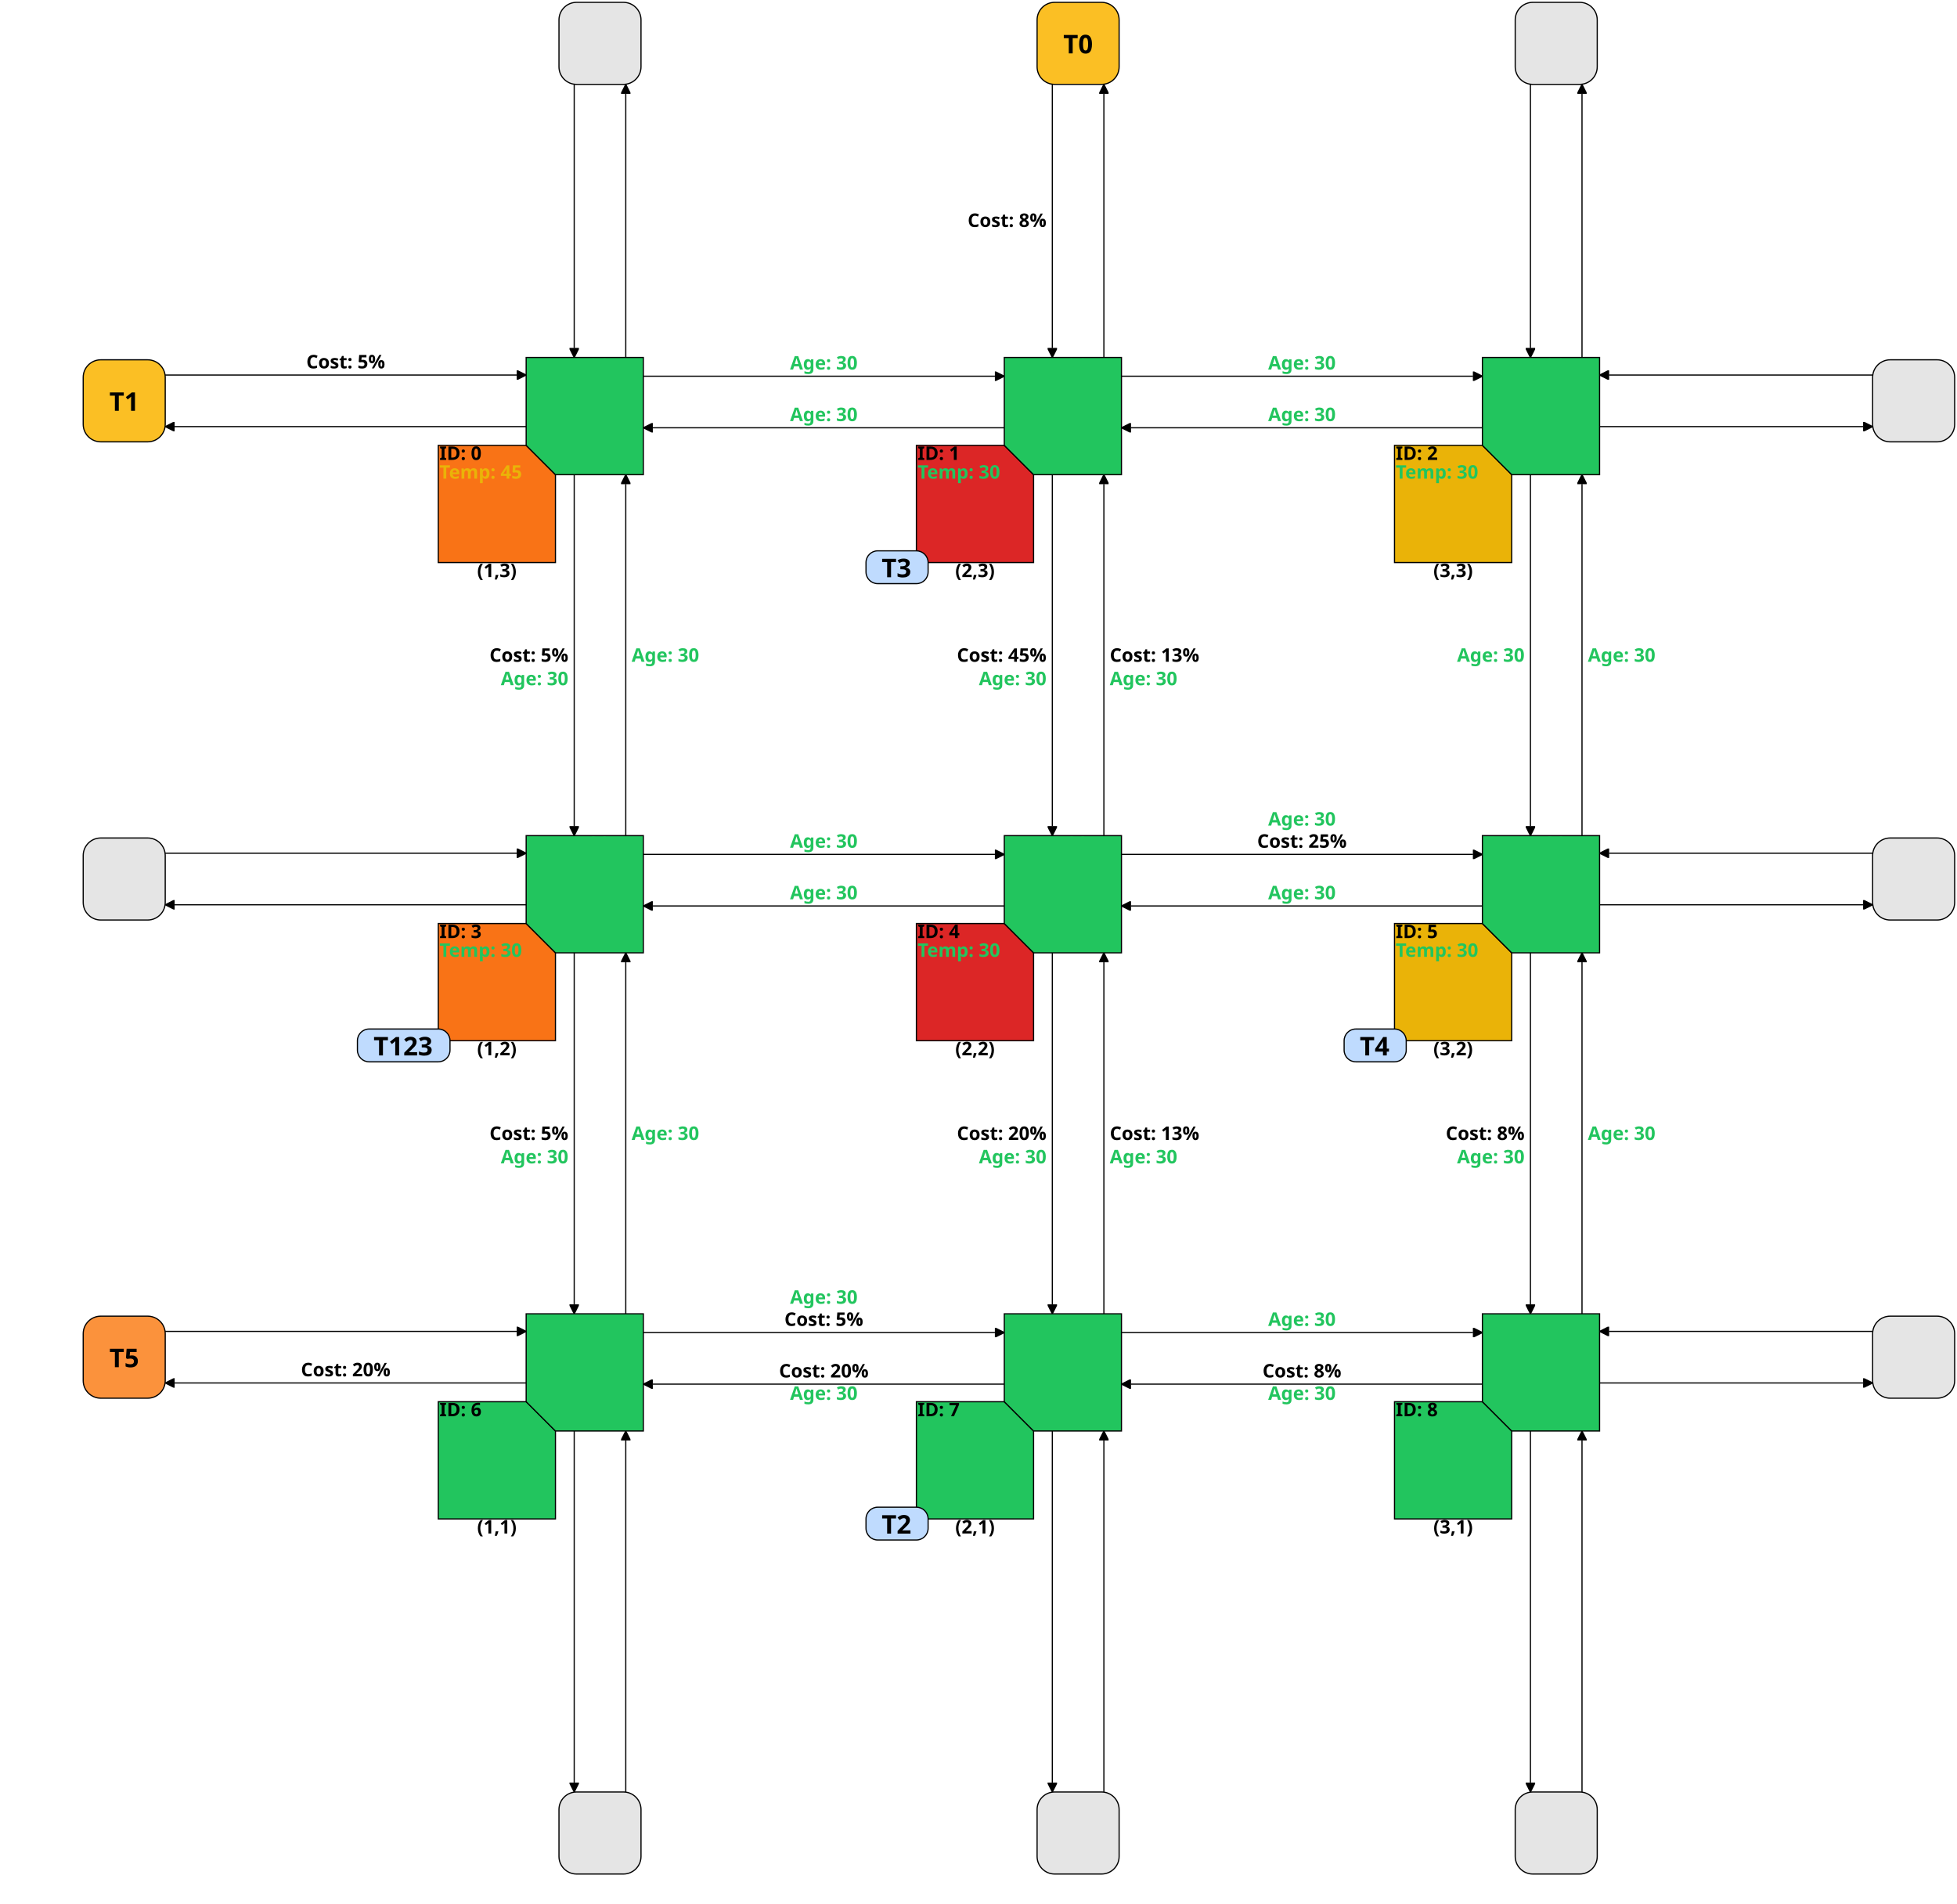
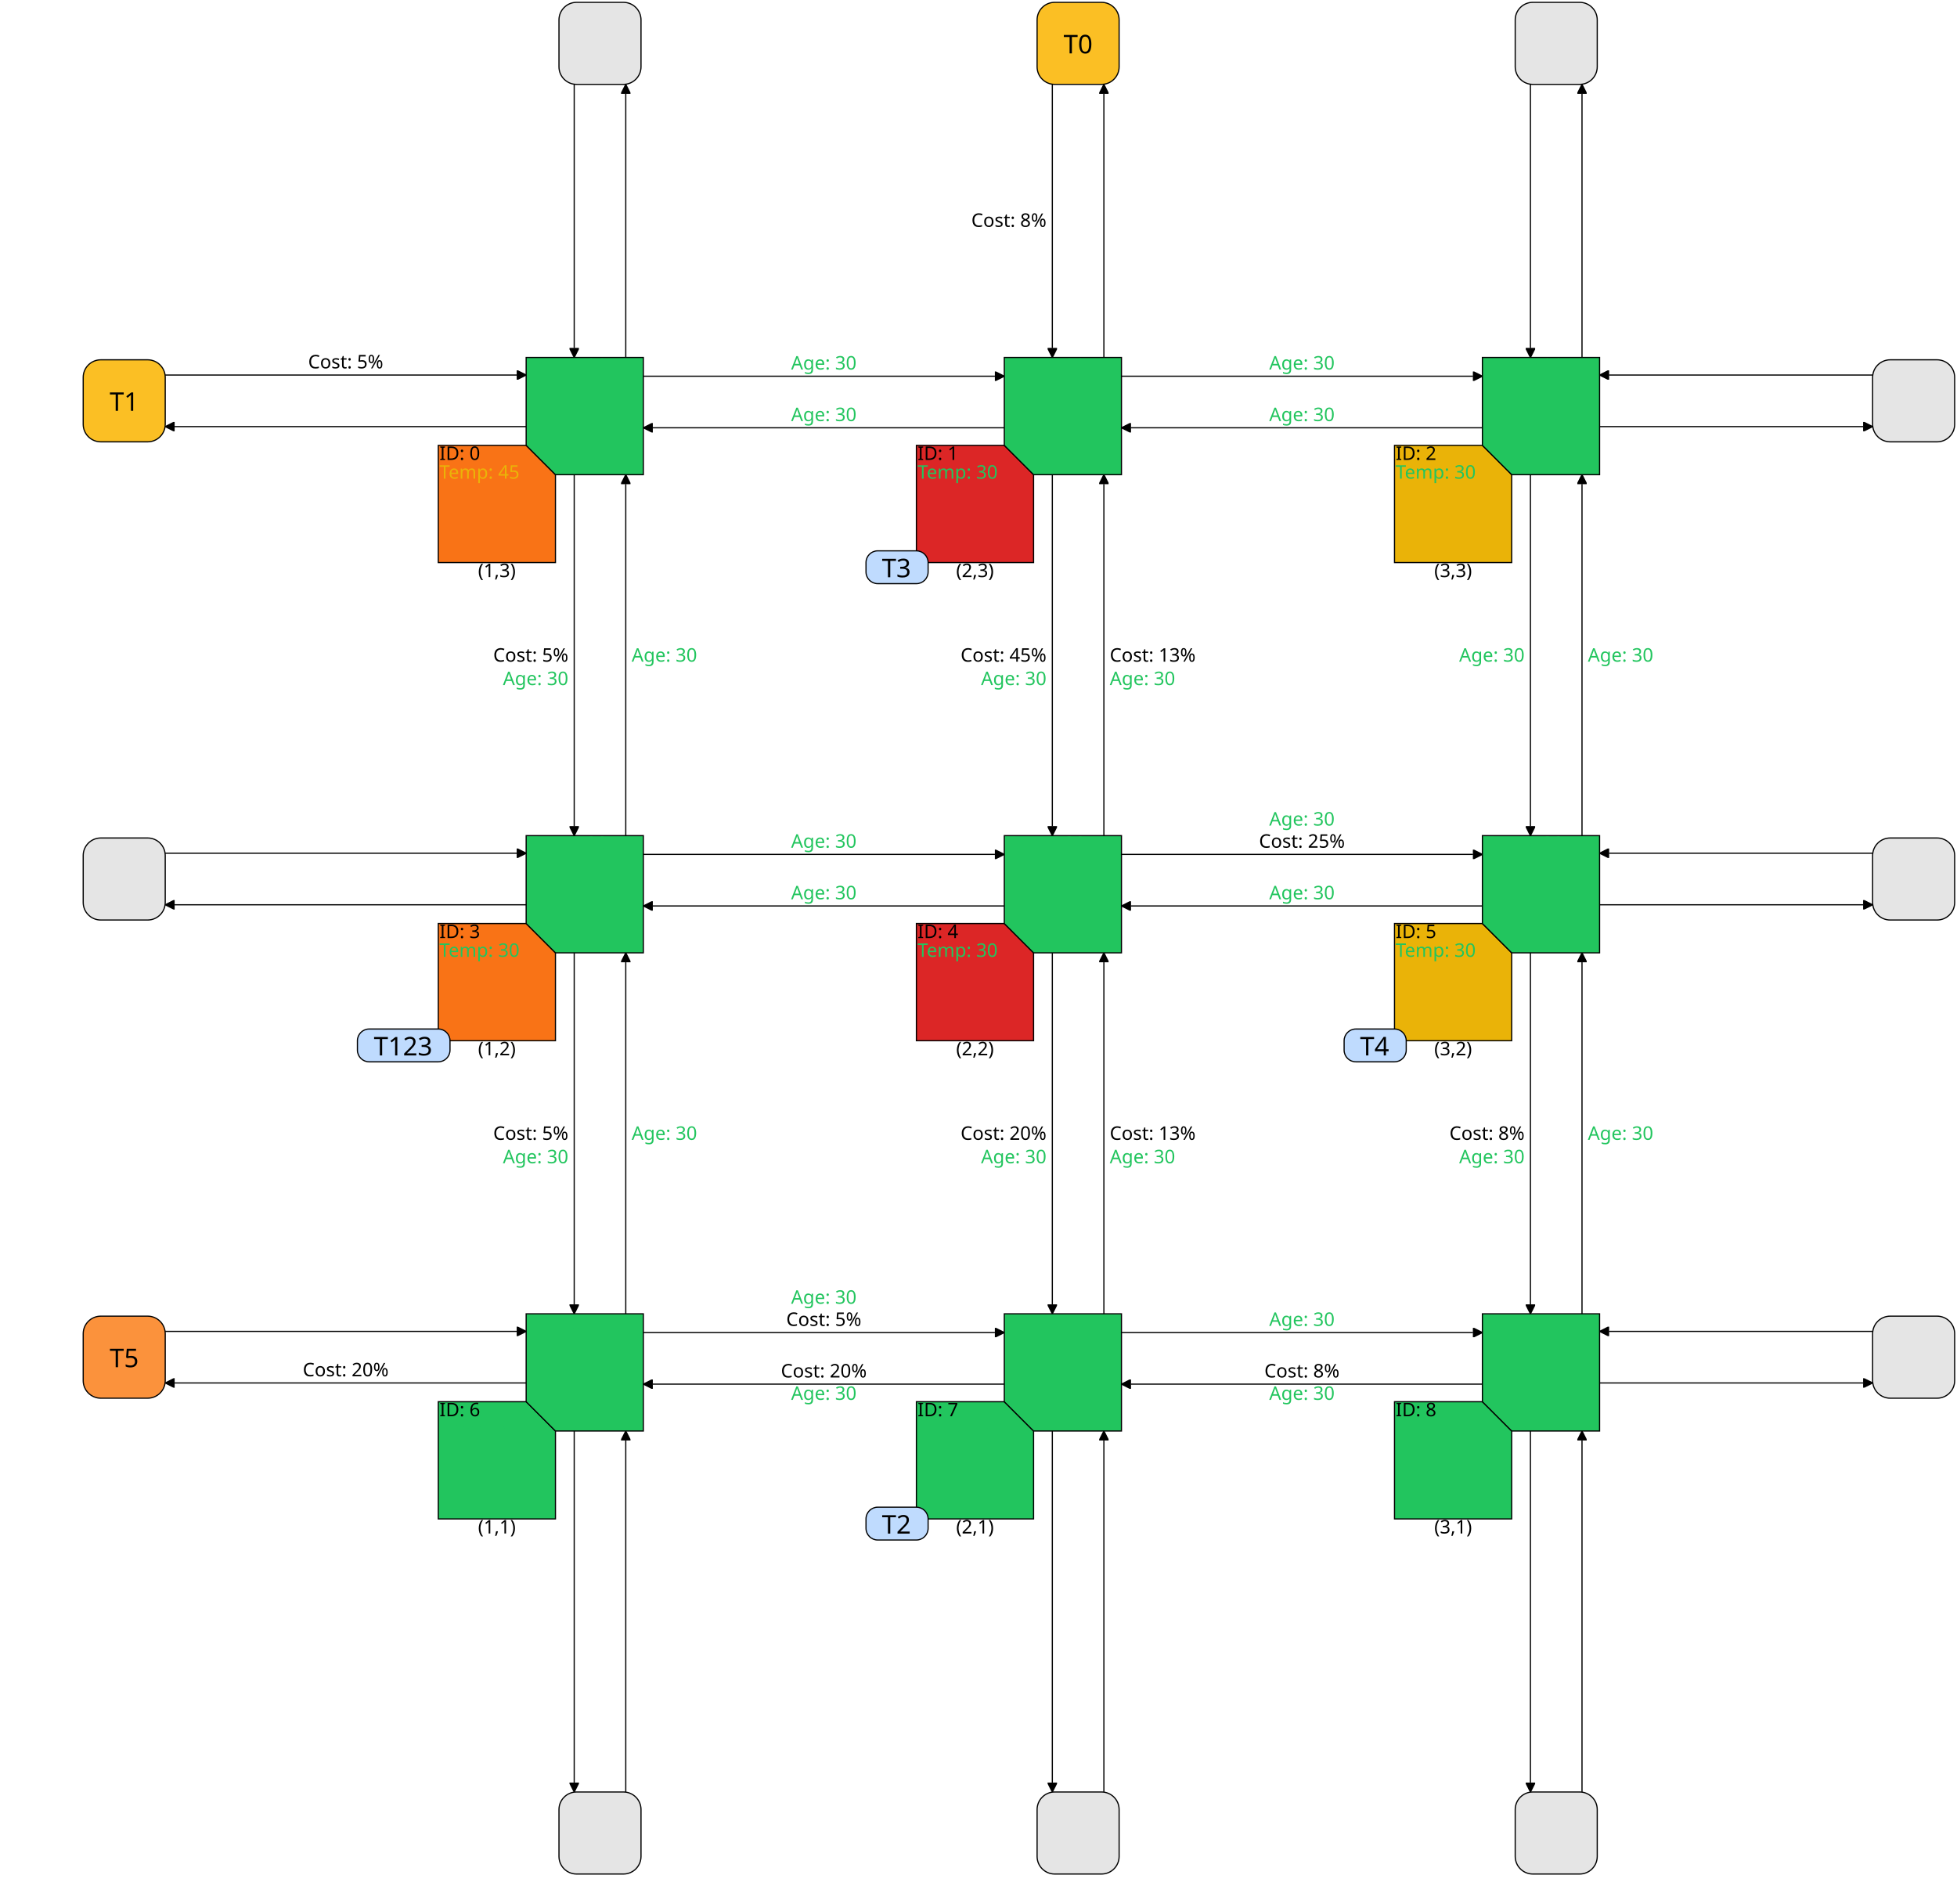
<svg xmlns="http://www.w3.org/2000/svg" preserveAspectRation="xMidYMid meet" class="mx-auto" viewBox="-869 -800 1670 1624">
  <defs>
    <marker id="arrowHead" orient="auto" markerWidth="8" markerHeight="8" refY="4">
      <path d="M0,0 M0,0 V8 L8,4 Z" fill="black" fill-rule="evenodd" stroke="black" stroke-linecap="butt" stroke-width="1" />
    </marker>
    <clipPath id="clip-c-0">
      <polygon points="-495 -420, -495 -320, -395 -320, -395 -395, -420 -420" />
    </clipPath>
    <clipPath id="clip-r-0">
      <polygon points="-420 -420, -420 -495, -320 -495, -320 -395, -395 -395" />
    </clipPath>
    <clipPath id="clip-c-1">
      <polygon points="-87 -420, -87 -320, 13 -320, 13 -395, -12 -420" />
    </clipPath>
    <clipPath id="clip-r-1">
      <polygon points="-12 -420, -12 -495, 88 -495, 88 -395, 13 -395" />
    </clipPath>
    <clipPath id="clip-c-2">
      <polygon points="321 -420, 321 -320, 421 -320, 421 -395, 396 -420" />
    </clipPath>
    <clipPath id="clip-r-2">
      <polygon points="396 -420, 396 -495, 496 -495, 496 -395, 421 -395" />
    </clipPath>
    <clipPath id="clip-c-3">
      <polygon points="-495 -12, -495 88, -395 88, -395 13, -420 -12" />
    </clipPath>
    <clipPath id="clip-r-3">
      <polygon points="-420 -12, -420 -87, -320 -87, -320 13, -395 13" />
    </clipPath>
    <clipPath id="clip-c-4">
      <polygon points="-87 -12, -87 88, 13 88, 13 13, -12 -12" />
    </clipPath>
    <clipPath id="clip-r-4">
      <polygon points="-12 -12, -12 -87, 88 -87, 88 13, 13 13" />
    </clipPath>
    <clipPath id="clip-c-5">
      <polygon points="321 -12, 321 88, 421 88, 421 13, 396 -12" />
    </clipPath>
    <clipPath id="clip-r-5">
      <polygon points="396 -12, 396 -87, 496 -87, 496 13, 421 13" />
    </clipPath>
    <clipPath id="clip-c-6">
      <polygon points="-495 396, -495 496, -395 496, -395 421, -420 396" />
    </clipPath>
    <clipPath id="clip-r-6">
      <polygon points="-420 396, -420 321, -320 321, -320 421, -395 421" />
    </clipPath>
    <clipPath id="clip-c-7">
      <polygon points="-87 396, -87 496, 13 496, 13 421, -12 396" />
    </clipPath>
    <clipPath id="clip-r-7">
      <polygon points="-12 396, -12 321, 88 321, 88 421, 13 421" />
    </clipPath>
    <clipPath id="clip-c-8">
      <polygon points="321 396, 321 496, 421 496, 421 421, 396 396" />
    </clipPath>
    <clipPath id="clip-r-8">
      <polygon points="396 396, 396 321, 496 321, 496 421, 421 421" />
    </clipPath>
  </defs>
  <style>.baseFill{fill: #e5e5e5;}
#c0 {fill: #f97316;}
#r0 {fill: #22c55e;}
#c1 {fill: #dc2626;}
#r1 {fill: #22c55e;}
#c2 {fill: #eab308;}
#r2 {fill: #22c55e;}
#c3 {fill: #f97316;}
#r3 {fill: #22c55e;}
#c4 {fill: #dc2626;}
#r4 {fill: #22c55e;}
#c5 {fill: #eab308;}
#r5 {fill: #22c55e;}
#c6 {fill: #22c55e;}
#r6 {fill: #22c55e;}
#c7 {fill: #22c55e;}
#r7 {fill: #22c55e;}
#c8 {fill: #22c55e;}
#r8 {fill: #22c55e;}</style>
  <g id="mainGroup">
    <g id="processingGroup" clip-path="url(#crop)">
      <g id="0">
        <path id="c0" d="M-495,-420 l0,100 l100,0 l0,-75 l-25,-25 l-75,0 Z" class="baseFill" fill-rule="evenodd" stroke="black" stroke-linecap="butt" stroke-width="1" />
        <path id="r0" d="M-420,-420 l0,-75 l100,0 l0,100 l-75,0 Z" class="baseFill" fill-rule="evenodd" stroke="black" stroke-linecap="butt" stroke-width="1" />
      </g>
      <g id="1">
        <path id="c1" d="M-87,-420 l0,100 l100,0 l0,-75 l-25,-25 l-75,0 Z" class="baseFill" fill-rule="evenodd" stroke="black" stroke-linecap="butt" stroke-width="1" />
        <path id="r1" d="M-12,-420 l0,-75 l100,0 l0,100 l-75,0 Z" class="baseFill" fill-rule="evenodd" stroke="black" stroke-linecap="butt" stroke-width="1" />
        <g>
          <rect x="-130" y="-330" width="53" height="28" rx="10" fill="#bfdbfe" stroke="black" stroke-width="1" />
-           <text x="-104" y="-316" font-size="22px" font-family="Roboto Mono" font-weight="bold" text-anchor="middle" dominant-baseline="central" fill="black">T3</text>
+           <text x="-104" y="-316" font-size="22px" font-family="Roboto Mono" font-weight="500" text-anchor="middle" dominant-baseline="central" fill="black">T3</text>
        </g>
      </g>
      <g id="2">
        <path id="c2" d="M321,-420 l0,100 l100,0 l0,-75 l-25,-25 l-75,0 Z" class="baseFill" fill-rule="evenodd" stroke="black" stroke-linecap="butt" stroke-width="1" />
        <path id="r2" d="M396,-420 l0,-75 l100,0 l0,100 l-75,0 Z" class="baseFill" fill-rule="evenodd" stroke="black" stroke-linecap="butt" stroke-width="1" />
      </g>
      <g id="3">
        <path id="c3" d="M-495,-12 l0,100 l100,0 l0,-75 l-25,-25 l-75,0 Z" class="baseFill" fill-rule="evenodd" stroke="black" stroke-linecap="butt" stroke-width="1" />
        <path id="r3" d="M-420,-12 l0,-75 l100,0 l0,100 l-75,0 Z" class="baseFill" fill-rule="evenodd" stroke="black" stroke-linecap="butt" stroke-width="1" />
        <g>
          <rect x="-564" y="78" width="79" height="28" rx="10" fill="#bfdbfe" stroke="black" stroke-width="1" />
-           <text x="-525" y="92" font-size="22px" font-family="Roboto Mono" font-weight="bold" text-anchor="middle" dominant-baseline="central" fill="black">T123</text>
+           <text x="-525" y="92" font-size="22px" font-family="Roboto Mono" font-weight="500" text-anchor="middle" dominant-baseline="central" fill="black">T123</text>
        </g>
      </g>
      <g id="4">
        <path id="c4" d="M-87,-12 l0,100 l100,0 l0,-75 l-25,-25 l-75,0 Z" class="baseFill" fill-rule="evenodd" stroke="black" stroke-linecap="butt" stroke-width="1" />
        <path id="r4" d="M-12,-12 l0,-75 l100,0 l0,100 l-75,0 Z" class="baseFill" fill-rule="evenodd" stroke="black" stroke-linecap="butt" stroke-width="1" />
      </g>
      <g id="5">
        <path id="c5" d="M321,-12 l0,100 l100,0 l0,-75 l-25,-25 l-75,0 Z" class="baseFill" fill-rule="evenodd" stroke="black" stroke-linecap="butt" stroke-width="1" />
        <path id="r5" d="M396,-12 l0,-75 l100,0 l0,100 l-75,0 Z" class="baseFill" fill-rule="evenodd" stroke="black" stroke-linecap="butt" stroke-width="1" />
        <g>
          <rect x="278" y="78" width="53" height="28" rx="10" fill="#bfdbfe" stroke="black" stroke-width="1" />
-           <text x="304" y="92" font-size="22px" font-family="Roboto Mono" font-weight="bold" text-anchor="middle" dominant-baseline="central" fill="black">T4</text>
+           <text x="304" y="92" font-size="22px" font-family="Roboto Mono" font-weight="500" text-anchor="middle" dominant-baseline="central" fill="black">T4</text>
        </g>
      </g>
      <g id="6">
        <path id="c6" d="M-495,396 l0,100 l100,0 l0,-75 l-25,-25 l-75,0 Z" class="baseFill" fill-rule="evenodd" stroke="black" stroke-linecap="butt" stroke-width="1" />
        <path id="r6" d="M-420,396 l0,-75 l100,0 l0,100 l-75,0 Z" class="baseFill" fill-rule="evenodd" stroke="black" stroke-linecap="butt" stroke-width="1" />
      </g>
      <g id="7">
        <path id="c7" d="M-87,396 l0,100 l100,0 l0,-75 l-25,-25 l-75,0 Z" class="baseFill" fill-rule="evenodd" stroke="black" stroke-linecap="butt" stroke-width="1" />
        <path id="r7" d="M-12,396 l0,-75 l100,0 l0,100 l-75,0 Z" class="baseFill" fill-rule="evenodd" stroke="black" stroke-linecap="butt" stroke-width="1" />
        <g>
          <rect x="-130" y="486" width="53" height="28" rx="10" fill="#bfdbfe" stroke="black" stroke-width="1" />
-           <text x="-104" y="500" font-size="22px" font-family="Roboto Mono" font-weight="bold" text-anchor="middle" dominant-baseline="central" fill="black">T2</text>
+           <text x="-104" y="500" font-size="22px" font-family="Roboto Mono" font-weight="500" text-anchor="middle" dominant-baseline="central" fill="black">T2</text>
        </g>
      </g>
      <g id="8">
        <path id="c8" d="M321,396 l0,100 l100,0 l0,-75 l-25,-25 l-75,0 Z" class="baseFill" fill-rule="evenodd" stroke="black" stroke-linecap="butt" stroke-width="1" />
        <path id="r8" d="M396,396 l0,-75 l100,0 l0,100 l-75,0 Z" class="baseFill" fill-rule="evenodd" stroke="black" stroke-linecap="butt" stroke-width="1" />
      </g>
    </g>
    <g>
      <g>
        <path d="M-379,-395 v300" fill-rule="evenodd" stroke="black" stroke-linecap="butt" stroke-width="1" marker-end="url(#arrowHead)" clip-path="url(#crop)" />
        <path d="M-320,-479 h300" fill-rule="evenodd" stroke="black" stroke-linecap="butt" stroke-width="1" marker-end="url(#arrowHead)" clip-path="url(#crop)" />
        <path d="M29,-395 v300" fill-rule="evenodd" stroke="black" stroke-linecap="butt" stroke-width="1" marker-end="url(#arrowHead)" clip-path="url(#crop)" />
        <path d="M-12,-435 h-300" fill-rule="evenodd" stroke="black" stroke-linecap="butt" stroke-width="1" marker-end="url(#arrowHead)" clip-path="url(#crop)" />
        <path d="M88,-479 h300" fill-rule="evenodd" stroke="black" stroke-linecap="butt" stroke-width="1" marker-end="url(#arrowHead)" clip-path="url(#crop)" />
        <path d="M437,-395 v300" fill-rule="evenodd" stroke="black" stroke-linecap="butt" stroke-width="1" marker-end="url(#arrowHead)" clip-path="url(#crop)" />
        <path d="M396,-435 h-300" fill-rule="evenodd" stroke="black" stroke-linecap="butt" stroke-width="1" marker-end="url(#arrowHead)" clip-path="url(#crop)" />
        <path d="M-335,-87 v-300" fill-rule="evenodd" stroke="black" stroke-linecap="butt" stroke-width="1" marker-end="url(#arrowHead)" clip-path="url(#crop)" />
        <path d="M-379,13 v300" fill-rule="evenodd" stroke="black" stroke-linecap="butt" stroke-width="1" marker-end="url(#arrowHead)" clip-path="url(#crop)" />
        <path d="M-320,-71 h300" fill-rule="evenodd" stroke="black" stroke-linecap="butt" stroke-width="1" marker-end="url(#arrowHead)" clip-path="url(#crop)" />
        <path d="M73,-87 v-300" fill-rule="evenodd" stroke="black" stroke-linecap="butt" stroke-width="1" marker-end="url(#arrowHead)" clip-path="url(#crop)" />
        <path d="M29,13 v300" fill-rule="evenodd" stroke="black" stroke-linecap="butt" stroke-width="1" marker-end="url(#arrowHead)" clip-path="url(#crop)" />
        <path d="M-12,-27 h-300" fill-rule="evenodd" stroke="black" stroke-linecap="butt" stroke-width="1" marker-end="url(#arrowHead)" clip-path="url(#crop)" />
        <path d="M88,-71 h300" fill-rule="evenodd" stroke="black" stroke-linecap="butt" stroke-width="1" marker-end="url(#arrowHead)" clip-path="url(#crop)" />
        <path d="M481,-87 v-300" fill-rule="evenodd" stroke="black" stroke-linecap="butt" stroke-width="1" marker-end="url(#arrowHead)" clip-path="url(#crop)" />
        <path d="M437,13 v300" fill-rule="evenodd" stroke="black" stroke-linecap="butt" stroke-width="1" marker-end="url(#arrowHead)" clip-path="url(#crop)" />
        <path d="M396,-27 h-300" fill-rule="evenodd" stroke="black" stroke-linecap="butt" stroke-width="1" marker-end="url(#arrowHead)" clip-path="url(#crop)" />
        <path d="M-335,321 v-300" fill-rule="evenodd" stroke="black" stroke-linecap="butt" stroke-width="1" marker-end="url(#arrowHead)" clip-path="url(#crop)" />
        <path d="M-320,337 h300" fill-rule="evenodd" stroke="black" stroke-linecap="butt" stroke-width="1" marker-end="url(#arrowHead)" clip-path="url(#crop)" />
        <path d="M73,321 v-300" fill-rule="evenodd" stroke="black" stroke-linecap="butt" stroke-width="1" marker-end="url(#arrowHead)" clip-path="url(#crop)" />
        <path d="M-12,381 h-300" fill-rule="evenodd" stroke="black" stroke-linecap="butt" stroke-width="1" marker-end="url(#arrowHead)" clip-path="url(#crop)" />
        <path d="M88,337 h300" fill-rule="evenodd" stroke="black" stroke-linecap="butt" stroke-width="1" marker-end="url(#arrowHead)" clip-path="url(#crop)" />
        <path d="M481,321 v-300" fill-rule="evenodd" stroke="black" stroke-linecap="butt" stroke-width="1" marker-end="url(#arrowHead)" clip-path="url(#crop)" />
        <path d="M396,381 h-300" fill-rule="evenodd" stroke="black" stroke-linecap="butt" stroke-width="1" marker-end="url(#arrowHead)" clip-path="url(#crop)" />
      </g>
      <g id="edgeConnetions" class="edgeData">
        <path d="M-379,-728 v225" fill-rule="evenodd" stroke="black" stroke-linecap="butt" stroke-width="1" marker-end="url(#arrowHead)" clip-path="url(#crop)" />
        <path d="M-728,-480 h300" fill-rule="evenodd" stroke="black" stroke-linecap="butt" stroke-width="1" marker-end="url(#arrowHead)" clip-path="url(#crop)" />
        <path d="M29,-728 v225" fill-rule="evenodd" stroke="black" stroke-linecap="butt" stroke-width="1" marker-end="url(#arrowHead)" clip-path="url(#crop)" />
        <path d="M437,-728 v225" fill-rule="evenodd" stroke="black" stroke-linecap="butt" stroke-width="1" marker-end="url(#arrowHead)" clip-path="url(#crop)" />
        <path d="M729,-480 h-225" fill-rule="evenodd" stroke="black" stroke-linecap="butt" stroke-width="1" marker-end="url(#arrowHead)" clip-path="url(#crop)" />
        <path d="M-728,-72 h300" fill-rule="evenodd" stroke="black" stroke-linecap="butt" stroke-width="1" marker-end="url(#arrowHead)" clip-path="url(#crop)" />
        <path d="M729,-72 h-225" fill-rule="evenodd" stroke="black" stroke-linecap="butt" stroke-width="1" marker-end="url(#arrowHead)" clip-path="url(#crop)" />
        <path d="M-335,729 v-300" fill-rule="evenodd" stroke="black" stroke-linecap="butt" stroke-width="1" marker-end="url(#arrowHead)" clip-path="url(#crop)" />
        <path d="M-728,336 h300" fill-rule="evenodd" stroke="black" stroke-linecap="butt" stroke-width="1" marker-end="url(#arrowHead)" clip-path="url(#crop)" />
        <path d="M73,729 v-300" fill-rule="evenodd" stroke="black" stroke-linecap="butt" stroke-width="1" marker-end="url(#arrowHead)" clip-path="url(#crop)" />
        <path d="M481,729 v-300" fill-rule="evenodd" stroke="black" stroke-linecap="butt" stroke-width="1" marker-end="url(#arrowHead)" clip-path="url(#crop)" />
        <path d="M729,336 h-225" fill-rule="evenodd" stroke="black" stroke-linecap="butt" stroke-width="1" marker-end="url(#arrowHead)" clip-path="url(#crop)" />
        <path d="M-335,-495 v-225" fill-rule="evenodd" stroke="black" stroke-linecap="butt" stroke-width="1" marker-end="url(#arrowHead)" clip-path="url(#crop)" />
        <path d="M-420,-436 h-300" fill-rule="evenodd" stroke="black" stroke-linecap="butt" stroke-width="1" marker-end="url(#arrowHead)" clip-path="url(#crop)" />
        <path d="M73,-495 v-225" fill-rule="evenodd" stroke="black" stroke-linecap="butt" stroke-width="1" marker-end="url(#arrowHead)" clip-path="url(#crop)" />
        <path d="M481,-495 v-225" fill-rule="evenodd" stroke="black" stroke-linecap="butt" stroke-width="1" marker-end="url(#arrowHead)" clip-path="url(#crop)" />
        <path d="M496,-436 h225" fill-rule="evenodd" stroke="black" stroke-linecap="butt" stroke-width="1" marker-end="url(#arrowHead)" clip-path="url(#crop)" />
        <path d="M-420,-28 h-300" fill-rule="evenodd" stroke="black" stroke-linecap="butt" stroke-width="1" marker-end="url(#arrowHead)" clip-path="url(#crop)" />
        <path d="M496,-28 h225" fill-rule="evenodd" stroke="black" stroke-linecap="butt" stroke-width="1" marker-end="url(#arrowHead)" clip-path="url(#crop)" />
        <path d="M-379,421 v300" fill-rule="evenodd" stroke="black" stroke-linecap="butt" stroke-width="1" marker-end="url(#arrowHead)" clip-path="url(#crop)" />
        <path d="M-420,380 h-300" fill-rule="evenodd" stroke="black" stroke-linecap="butt" stroke-width="1" marker-end="url(#arrowHead)" clip-path="url(#crop)" />
        <path d="M29,421 v300" fill-rule="evenodd" stroke="black" stroke-linecap="butt" stroke-width="1" marker-end="url(#arrowHead)" clip-path="url(#crop)" />
        <path d="M437,421 v300" fill-rule="evenodd" stroke="black" stroke-linecap="butt" stroke-width="1" marker-end="url(#arrowHead)" clip-path="url(#crop)" />
        <path d="M496,380 h225" fill-rule="evenodd" stroke="black" stroke-linecap="butt" stroke-width="1" marker-end="url(#arrowHead)" clip-path="url(#crop)" />
      </g>
    </g>
    <g id="information">
      <g clip-path="url(#crop)">
        <g clip-path="url(#clip-c-0)">
-           <text x="-494" y="-420" font-size="16px" font-family="Roboto Mono" font-weight="bold" text-anchor="start" dominant-baseline="text-before-edge" fill="black">ID: 0</text>
-           <text x="-494" y="-404" font-size="16px" font-family="Roboto Mono" font-weight="bold" text-anchor="start" dominant-baseline="text-before-edge" fill="#eab308">Temp: 45</text>
+           <text x="-494" y="-420" font-size="16px" font-family="Roboto Mono" font-weight="500" text-anchor="start" dominant-baseline="text-before-edge" fill="black">ID: 0</text>
+           <text x="-494" y="-404" font-size="16px" font-family="Roboto Mono" font-weight="500" text-anchor="start" dominant-baseline="text-before-edge" fill="#eab308">Temp: 45</text>
        </g>
        <g clip-path="url(#clip-r-0)">
-           <text x="-419" y="-495" font-size="16px" font-family="Roboto Mono" font-weight="bold" text-anchor="start" dominant-baseline="text-before-edge" fill="#22c55e">Temp: 30</text>
-         </g>
-         <text x="-445" y="-320" font-size="16px" font-family="Roboto Mono" font-weight="bold" text-anchor="middle" dominant-baseline="text-before-edge" fill="black">(1,3)</text>
-         <text x="-384" y="-241" font-size="16px" font-family="Roboto Mono" font-weight="bold" text-anchor="end" dominant-baseline="middle" fill="#000">Cost: 5%</text>
-         <text x="-384" y="-221" font-size="16px" font-family="Roboto Mono" font-weight="bold" text-anchor="end" dominant-baseline="middle" fill="#22c55e">Age: 30</text>
-         <text x="-574" y="-481" font-size="16px" font-family="Roboto Mono" font-weight="bold" text-anchor="middle" dominant-baseline="text-after-edge" fill="#000" class="edgeData">Cost: 5%</text>
-         <text x="-166" y="-480" font-size="16px" font-family="Roboto Mono" font-weight="bold" text-anchor="middle" dominant-baseline="text-after-edge" fill="#22c55e">Age: 30</text>
+           <text x="-419" y="-495" font-size="16px" font-family="Roboto Mono" font-weight="500" text-anchor="start" dominant-baseline="text-before-edge" fill="#22c55e">Temp: 30</text>
+         </g>
+         <text x="-445" y="-320" font-size="16px" font-family="Roboto Mono" font-weight="500" text-anchor="middle" dominant-baseline="text-before-edge" fill="black">(1,3)</text>
+         <text x="-384" y="-241" font-size="16px" font-family="Roboto Mono" font-weight="500" text-anchor="end" dominant-baseline="middle" fill="#000">Cost: 5%</text>
+         <text x="-384" y="-221" font-size="16px" font-family="Roboto Mono" font-weight="500" text-anchor="end" dominant-baseline="middle" fill="#22c55e">Age: 30</text>
+         <text x="-574" y="-481" font-size="16px" font-family="Roboto Mono" font-weight="500" text-anchor="middle" dominant-baseline="text-after-edge" fill="#000" class="edgeData">Cost: 5%</text>
+         <text x="-166" y="-480" font-size="16px" font-family="Roboto Mono" font-weight="500" text-anchor="middle" dominant-baseline="text-after-edge" fill="#22c55e">Age: 30</text>
      </g>
      <g clip-path="url(#crop)">
        <g clip-path="url(#clip-c-1)">
-           <text x="-86" y="-420" font-size="16px" font-family="Roboto Mono" font-weight="bold" text-anchor="start" dominant-baseline="text-before-edge" fill="black">ID: 1</text>
-           <text x="-86" y="-404" font-size="16px" font-family="Roboto Mono" font-weight="bold" text-anchor="start" dominant-baseline="text-before-edge" fill="#22c55e">Temp: 30</text>
+           <text x="-86" y="-420" font-size="16px" font-family="Roboto Mono" font-weight="500" text-anchor="start" dominant-baseline="text-before-edge" fill="black">ID: 1</text>
+           <text x="-86" y="-404" font-size="16px" font-family="Roboto Mono" font-weight="500" text-anchor="start" dominant-baseline="text-before-edge" fill="#22c55e">Temp: 30</text>
        </g>
        <g clip-path="url(#clip-r-1)">
-           <text x="-11" y="-495" font-size="16px" font-family="Roboto Mono" font-weight="bold" text-anchor="start" dominant-baseline="text-before-edge" fill="#22c55e">Temp: 30</text>
-         </g>
-         <text x="-37" y="-320" font-size="16px" font-family="Roboto Mono" font-weight="bold" text-anchor="middle" dominant-baseline="text-before-edge" fill="black">(2,3)</text>
-         <text x="24" y="-241" font-size="16px" font-family="Roboto Mono" font-weight="bold" text-anchor="end" dominant-baseline="middle" fill="#000">Cost: 45%</text>
-         <text x="24" y="-221" font-size="16px" font-family="Roboto Mono" font-weight="bold" text-anchor="end" dominant-baseline="middle" fill="#22c55e">Age: 30</text>
-         <text x="24" y="-612" font-size="16px" font-family="Roboto Mono" font-weight="bold" text-anchor="end" dominant-baseline="middle" fill="#000" class="edgeData">Cost: 8%</text>
-         <text x="-166" y="-436" font-size="16px" font-family="Roboto Mono" font-weight="bold" text-anchor="middle" dominant-baseline="text-after-edge" fill="#22c55e">Age: 30</text>
-         <text x="242" y="-480" font-size="16px" font-family="Roboto Mono" font-weight="bold" text-anchor="middle" dominant-baseline="text-after-edge" fill="#22c55e">Age: 30</text>
+           <text x="-11" y="-495" font-size="16px" font-family="Roboto Mono" font-weight="500" text-anchor="start" dominant-baseline="text-before-edge" fill="#22c55e">Temp: 30</text>
+         </g>
+         <text x="-37" y="-320" font-size="16px" font-family="Roboto Mono" font-weight="500" text-anchor="middle" dominant-baseline="text-before-edge" fill="black">(2,3)</text>
+         <text x="24" y="-241" font-size="16px" font-family="Roboto Mono" font-weight="500" text-anchor="end" dominant-baseline="middle" fill="#000">Cost: 45%</text>
+         <text x="24" y="-221" font-size="16px" font-family="Roboto Mono" font-weight="500" text-anchor="end" dominant-baseline="middle" fill="#22c55e">Age: 30</text>
+         <text x="24" y="-612" font-size="16px" font-family="Roboto Mono" font-weight="500" text-anchor="end" dominant-baseline="middle" fill="#000" class="edgeData">Cost: 8%</text>
+         <text x="-166" y="-436" font-size="16px" font-family="Roboto Mono" font-weight="500" text-anchor="middle" dominant-baseline="text-after-edge" fill="#22c55e">Age: 30</text>
+         <text x="242" y="-480" font-size="16px" font-family="Roboto Mono" font-weight="500" text-anchor="middle" dominant-baseline="text-after-edge" fill="#22c55e">Age: 30</text>
      </g>
      <g clip-path="url(#crop)">
        <g clip-path="url(#clip-c-2)">
-           <text x="322" y="-420" font-size="16px" font-family="Roboto Mono" font-weight="bold" text-anchor="start" dominant-baseline="text-before-edge" fill="black">ID: 2</text>
-           <text x="322" y="-404" font-size="16px" font-family="Roboto Mono" font-weight="bold" text-anchor="start" dominant-baseline="text-before-edge" fill="#22c55e">Temp: 30</text>
+           <text x="322" y="-420" font-size="16px" font-family="Roboto Mono" font-weight="500" text-anchor="start" dominant-baseline="text-before-edge" fill="black">ID: 2</text>
+           <text x="322" y="-404" font-size="16px" font-family="Roboto Mono" font-weight="500" text-anchor="start" dominant-baseline="text-before-edge" fill="#22c55e">Temp: 30</text>
        </g>
        <g clip-path="url(#clip-r-2)">
-           <text x="397" y="-495" font-size="16px" font-family="Roboto Mono" font-weight="bold" text-anchor="start" dominant-baseline="text-before-edge" fill="#22c55e">Temp: 30</text>
-         </g>
-         <text x="371" y="-320" font-size="16px" font-family="Roboto Mono" font-weight="bold" text-anchor="middle" dominant-baseline="text-before-edge" fill="black">(3,3)</text>
-         <text x="432" y="-241" font-size="16px" font-family="Roboto Mono" font-weight="bold" text-anchor="end" dominant-baseline="middle" fill="#22c55e">Age: 30</text>
-         <text x="242" y="-436" font-size="16px" font-family="Roboto Mono" font-weight="bold" text-anchor="middle" dominant-baseline="text-after-edge" fill="#22c55e">Age: 30</text>
+           <text x="397" y="-495" font-size="16px" font-family="Roboto Mono" font-weight="500" text-anchor="start" dominant-baseline="text-before-edge" fill="#22c55e">Temp: 30</text>
+         </g>
+         <text x="371" y="-320" font-size="16px" font-family="Roboto Mono" font-weight="500" text-anchor="middle" dominant-baseline="text-before-edge" fill="black">(3,3)</text>
+         <text x="432" y="-241" font-size="16px" font-family="Roboto Mono" font-weight="500" text-anchor="end" dominant-baseline="middle" fill="#22c55e">Age: 30</text>
+         <text x="242" y="-436" font-size="16px" font-family="Roboto Mono" font-weight="500" text-anchor="middle" dominant-baseline="text-after-edge" fill="#22c55e">Age: 30</text>
      </g>
      <g clip-path="url(#crop)">
        <g clip-path="url(#clip-c-3)">
-           <text x="-494" y="-12" font-size="16px" font-family="Roboto Mono" font-weight="bold" text-anchor="start" dominant-baseline="text-before-edge" fill="black">ID: 3</text>
-           <text x="-494" y="4" font-size="16px" font-family="Roboto Mono" font-weight="bold" text-anchor="start" dominant-baseline="text-before-edge" fill="#22c55e">Temp: 30</text>
+           <text x="-494" y="-12" font-size="16px" font-family="Roboto Mono" font-weight="500" text-anchor="start" dominant-baseline="text-before-edge" fill="black">ID: 3</text>
+           <text x="-494" y="4" font-size="16px" font-family="Roboto Mono" font-weight="500" text-anchor="start" dominant-baseline="text-before-edge" fill="#22c55e">Temp: 30</text>
        </g>
        <g clip-path="url(#clip-r-3)">
-           <text x="-419" y="-87" font-size="16px" font-family="Roboto Mono" font-weight="bold" text-anchor="start" dominant-baseline="text-before-edge" fill="#22c55e">Temp: 30</text>
-         </g>
-         <text x="-445" y="88" font-size="16px" font-family="Roboto Mono" font-weight="bold" text-anchor="middle" dominant-baseline="text-before-edge" fill="black">(1,2)</text>
-         <text x="-384" y="167" font-size="16px" font-family="Roboto Mono" font-weight="bold" text-anchor="end" dominant-baseline="middle" fill="#000">Cost: 5%</text>
-         <text x="-384" y="187" font-size="16px" font-family="Roboto Mono" font-weight="bold" text-anchor="end" dominant-baseline="middle" fill="#22c55e">Age: 30</text>
-         <text x="-330" y="-241" font-size="16px" font-family="Roboto Mono" font-weight="bold" text-anchor="start" dominant-baseline="middle" fill="#22c55e">Age: 30</text>
-         <text x="-166" y="-72" font-size="16px" font-family="Roboto Mono" font-weight="bold" text-anchor="middle" dominant-baseline="text-after-edge" fill="#22c55e">Age: 30</text>
+           <text x="-419" y="-87" font-size="16px" font-family="Roboto Mono" font-weight="500" text-anchor="start" dominant-baseline="text-before-edge" fill="#22c55e">Temp: 30</text>
+         </g>
+         <text x="-445" y="88" font-size="16px" font-family="Roboto Mono" font-weight="500" text-anchor="middle" dominant-baseline="text-before-edge" fill="black">(1,2)</text>
+         <text x="-384" y="167" font-size="16px" font-family="Roboto Mono" font-weight="500" text-anchor="end" dominant-baseline="middle" fill="#000">Cost: 5%</text>
+         <text x="-384" y="187" font-size="16px" font-family="Roboto Mono" font-weight="500" text-anchor="end" dominant-baseline="middle" fill="#22c55e">Age: 30</text>
+         <text x="-330" y="-241" font-size="16px" font-family="Roboto Mono" font-weight="500" text-anchor="start" dominant-baseline="middle" fill="#22c55e">Age: 30</text>
+         <text x="-166" y="-72" font-size="16px" font-family="Roboto Mono" font-weight="500" text-anchor="middle" dominant-baseline="text-after-edge" fill="#22c55e">Age: 30</text>
      </g>
      <g clip-path="url(#crop)">
        <g clip-path="url(#clip-c-4)">
-           <text x="-86" y="-12" font-size="16px" font-family="Roboto Mono" font-weight="bold" text-anchor="start" dominant-baseline="text-before-edge" fill="black">ID: 4</text>
-           <text x="-86" y="4" font-size="16px" font-family="Roboto Mono" font-weight="bold" text-anchor="start" dominant-baseline="text-before-edge" fill="#22c55e">Temp: 30</text>
+           <text x="-86" y="-12" font-size="16px" font-family="Roboto Mono" font-weight="500" text-anchor="start" dominant-baseline="text-before-edge" fill="black">ID: 4</text>
+           <text x="-86" y="4" font-size="16px" font-family="Roboto Mono" font-weight="500" text-anchor="start" dominant-baseline="text-before-edge" fill="#22c55e">Temp: 30</text>
        </g>
        <g clip-path="url(#clip-r-4)">
-           <text x="-11" y="-87" font-size="16px" font-family="Roboto Mono" font-weight="bold" text-anchor="start" dominant-baseline="text-before-edge" fill="#22c55e">Temp: 30</text>
-         </g>
-         <text x="-37" y="88" font-size="16px" font-family="Roboto Mono" font-weight="bold" text-anchor="middle" dominant-baseline="text-before-edge" fill="black">(2,2)</text>
-         <text x="78" y="-241" font-size="16px" font-family="Roboto Mono" font-weight="bold" text-anchor="start" dominant-baseline="middle" fill="#000">Cost: 13%</text>
-         <text x="78" y="-221" font-size="16px" font-family="Roboto Mono" font-weight="bold" text-anchor="start" dominant-baseline="middle" fill="#22c55e">Age: 30</text>
-         <text x="24" y="167" font-size="16px" font-family="Roboto Mono" font-weight="bold" text-anchor="end" dominant-baseline="middle" fill="#000">Cost: 20%</text>
-         <text x="24" y="187" font-size="16px" font-family="Roboto Mono" font-weight="bold" text-anchor="end" dominant-baseline="middle" fill="#22c55e">Age: 30</text>
-         <text x="242" y="-72" font-size="16px" font-family="Roboto Mono" font-weight="bold" text-anchor="middle" dominant-baseline="text-after-edge" fill="#000">Cost: 25%</text>
-         <text x="242" y="-108" font-size="16px" font-family="Roboto Mono" font-weight="bold" text-anchor="middle" dominant-baseline="text-before-edge" fill="#22c55e">Age: 30</text>
-         <text x="-166" y="-28" font-size="16px" font-family="Roboto Mono" font-weight="bold" text-anchor="middle" dominant-baseline="text-after-edge" fill="#22c55e">Age: 30</text>
+           <text x="-11" y="-87" font-size="16px" font-family="Roboto Mono" font-weight="500" text-anchor="start" dominant-baseline="text-before-edge" fill="#22c55e">Temp: 30</text>
+         </g>
+         <text x="-37" y="88" font-size="16px" font-family="Roboto Mono" font-weight="500" text-anchor="middle" dominant-baseline="text-before-edge" fill="black">(2,2)</text>
+         <text x="78" y="-241" font-size="16px" font-family="Roboto Mono" font-weight="500" text-anchor="start" dominant-baseline="middle" fill="#000">Cost: 13%</text>
+         <text x="78" y="-221" font-size="16px" font-family="Roboto Mono" font-weight="500" text-anchor="start" dominant-baseline="middle" fill="#22c55e">Age: 30</text>
+         <text x="24" y="167" font-size="16px" font-family="Roboto Mono" font-weight="500" text-anchor="end" dominant-baseline="middle" fill="#000">Cost: 20%</text>
+         <text x="24" y="187" font-size="16px" font-family="Roboto Mono" font-weight="500" text-anchor="end" dominant-baseline="middle" fill="#22c55e">Age: 30</text>
+         <text x="242" y="-72" font-size="16px" font-family="Roboto Mono" font-weight="500" text-anchor="middle" dominant-baseline="text-after-edge" fill="#000">Cost: 25%</text>
+         <text x="242" y="-108" font-size="16px" font-family="Roboto Mono" font-weight="500" text-anchor="middle" dominant-baseline="text-before-edge" fill="#22c55e">Age: 30</text>
+         <text x="-166" y="-28" font-size="16px" font-family="Roboto Mono" font-weight="500" text-anchor="middle" dominant-baseline="text-after-edge" fill="#22c55e">Age: 30</text>
      </g>
      <g clip-path="url(#crop)">
        <g clip-path="url(#clip-c-5)">
-           <text x="322" y="-12" font-size="16px" font-family="Roboto Mono" font-weight="bold" text-anchor="start" dominant-baseline="text-before-edge" fill="black">ID: 5</text>
-           <text x="322" y="4" font-size="16px" font-family="Roboto Mono" font-weight="bold" text-anchor="start" dominant-baseline="text-before-edge" fill="#22c55e">Temp: 30</text>
+           <text x="322" y="-12" font-size="16px" font-family="Roboto Mono" font-weight="500" text-anchor="start" dominant-baseline="text-before-edge" fill="black">ID: 5</text>
+           <text x="322" y="4" font-size="16px" font-family="Roboto Mono" font-weight="500" text-anchor="start" dominant-baseline="text-before-edge" fill="#22c55e">Temp: 30</text>
        </g>
        <g clip-path="url(#clip-r-5)">
-           <text x="397" y="-87" font-size="16px" font-family="Roboto Mono" font-weight="bold" text-anchor="start" dominant-baseline="text-before-edge" fill="#22c55e">Temp: 30</text>
-         </g>
-         <text x="371" y="88" font-size="16px" font-family="Roboto Mono" font-weight="bold" text-anchor="middle" dominant-baseline="text-before-edge" fill="black">(3,2)</text>
-         <text x="432" y="167" font-size="16px" font-family="Roboto Mono" font-weight="bold" text-anchor="end" dominant-baseline="middle" fill="#000">Cost: 8%</text>
-         <text x="432" y="187" font-size="16px" font-family="Roboto Mono" font-weight="bold" text-anchor="end" dominant-baseline="middle" fill="#22c55e">Age: 30</text>
-         <text x="486" y="-241" font-size="16px" font-family="Roboto Mono" font-weight="bold" text-anchor="start" dominant-baseline="middle" fill="#22c55e">Age: 30</text>
-         <text x="242" y="-28" font-size="16px" font-family="Roboto Mono" font-weight="bold" text-anchor="middle" dominant-baseline="text-after-edge" fill="#22c55e">Age: 30</text>
+           <text x="397" y="-87" font-size="16px" font-family="Roboto Mono" font-weight="500" text-anchor="start" dominant-baseline="text-before-edge" fill="#22c55e">Temp: 30</text>
+         </g>
+         <text x="371" y="88" font-size="16px" font-family="Roboto Mono" font-weight="500" text-anchor="middle" dominant-baseline="text-before-edge" fill="black">(3,2)</text>
+         <text x="432" y="167" font-size="16px" font-family="Roboto Mono" font-weight="500" text-anchor="end" dominant-baseline="middle" fill="#000">Cost: 8%</text>
+         <text x="432" y="187" font-size="16px" font-family="Roboto Mono" font-weight="500" text-anchor="end" dominant-baseline="middle" fill="#22c55e">Age: 30</text>
+         <text x="486" y="-241" font-size="16px" font-family="Roboto Mono" font-weight="500" text-anchor="start" dominant-baseline="middle" fill="#22c55e">Age: 30</text>
+         <text x="242" y="-28" font-size="16px" font-family="Roboto Mono" font-weight="500" text-anchor="middle" dominant-baseline="text-after-edge" fill="#22c55e">Age: 30</text>
      </g>
      <g clip-path="url(#crop)">
        <g clip-path="url(#clip-c-6)">
-           <text x="-494" y="396" font-size="16px" font-family="Roboto Mono" font-weight="bold" text-anchor="start" dominant-baseline="text-before-edge" fill="black">ID: 6</text>
-           <text x="-494" y="412" font-size="16px" font-family="Roboto Mono" font-weight="bold" text-anchor="start" dominant-baseline="text-before-edge" fill="#22c55e">Temp: 30</text>
+           <text x="-494" y="396" font-size="16px" font-family="Roboto Mono" font-weight="500" text-anchor="start" dominant-baseline="text-before-edge" fill="black">ID: 6</text>
+           <text x="-494" y="412" font-size="16px" font-family="Roboto Mono" font-weight="500" text-anchor="start" dominant-baseline="text-before-edge" fill="#22c55e">Temp: 30</text>
        </g>
        <g clip-path="url(#clip-r-6)">
-           <text x="-419" y="321" font-size="16px" font-family="Roboto Mono" font-weight="bold" text-anchor="start" dominant-baseline="text-before-edge" fill="#22c55e">Temp: 30</text>
-         </g>
-         <text x="-445" y="496" font-size="16px" font-family="Roboto Mono" font-weight="bold" text-anchor="middle" dominant-baseline="text-before-edge" fill="black">(1,1)</text>
-         <text x="-574" y="379" font-size="16px" font-family="Roboto Mono" font-weight="bold" text-anchor="middle" dominant-baseline="text-after-edge" fill="#000" class="edgeData">Cost: 20%</text>
-         <text x="-166" y="336" font-size="16px" font-family="Roboto Mono" font-weight="bold" text-anchor="middle" dominant-baseline="text-after-edge" fill="#000">Cost: 5%</text>
-         <text x="-166" y="300" font-size="16px" font-family="Roboto Mono" font-weight="bold" text-anchor="middle" dominant-baseline="text-before-edge" fill="#22c55e">Age: 30</text>
-         <text x="-330" y="167" font-size="16px" font-family="Roboto Mono" font-weight="bold" text-anchor="start" dominant-baseline="middle" fill="#22c55e">Age: 30</text>
+           <text x="-419" y="321" font-size="16px" font-family="Roboto Mono" font-weight="500" text-anchor="start" dominant-baseline="text-before-edge" fill="#22c55e">Temp: 30</text>
+         </g>
+         <text x="-445" y="496" font-size="16px" font-family="Roboto Mono" font-weight="500" text-anchor="middle" dominant-baseline="text-before-edge" fill="black">(1,1)</text>
+         <text x="-574" y="379" font-size="16px" font-family="Roboto Mono" font-weight="500" text-anchor="middle" dominant-baseline="text-after-edge" fill="#000" class="edgeData">Cost: 20%</text>
+         <text x="-166" y="336" font-size="16px" font-family="Roboto Mono" font-weight="500" text-anchor="middle" dominant-baseline="text-after-edge" fill="#000">Cost: 5%</text>
+         <text x="-166" y="300" font-size="16px" font-family="Roboto Mono" font-weight="500" text-anchor="middle" dominant-baseline="text-before-edge" fill="#22c55e">Age: 30</text>
+         <text x="-330" y="167" font-size="16px" font-family="Roboto Mono" font-weight="500" text-anchor="start" dominant-baseline="middle" fill="#22c55e">Age: 30</text>
      </g>
      <g clip-path="url(#crop)">
        <g clip-path="url(#clip-c-7)">
-           <text x="-86" y="396" font-size="16px" font-family="Roboto Mono" font-weight="bold" text-anchor="start" dominant-baseline="text-before-edge" fill="black">ID: 7</text>
-           <text x="-86" y="412" font-size="16px" font-family="Roboto Mono" font-weight="bold" text-anchor="start" dominant-baseline="text-before-edge" fill="#22c55e">Temp: 30</text>
+           <text x="-86" y="396" font-size="16px" font-family="Roboto Mono" font-weight="500" text-anchor="start" dominant-baseline="text-before-edge" fill="black">ID: 7</text>
+           <text x="-86" y="412" font-size="16px" font-family="Roboto Mono" font-weight="500" text-anchor="start" dominant-baseline="text-before-edge" fill="#22c55e">Temp: 30</text>
        </g>
        <g clip-path="url(#clip-r-7)">
-           <text x="-11" y="321" font-size="16px" font-family="Roboto Mono" font-weight="bold" text-anchor="start" dominant-baseline="text-before-edge" fill="#22c55e">Temp: 30</text>
-         </g>
-         <text x="-37" y="496" font-size="16px" font-family="Roboto Mono" font-weight="bold" text-anchor="middle" dominant-baseline="text-before-edge" fill="black">(2,1)</text>
-         <text x="78" y="167" font-size="16px" font-family="Roboto Mono" font-weight="bold" text-anchor="start" dominant-baseline="middle" fill="#000">Cost: 13%</text>
-         <text x="78" y="187" font-size="16px" font-family="Roboto Mono" font-weight="bold" text-anchor="start" dominant-baseline="middle" fill="#22c55e">Age: 30</text>
-         <text x="-166" y="380" font-size="16px" font-family="Roboto Mono" font-weight="bold" text-anchor="middle" dominant-baseline="text-after-edge" fill="#000">Cost: 20%</text>
-         <text x="-166" y="382" font-size="16px" font-family="Roboto Mono" font-weight="bold" text-anchor="middle" dominant-baseline="text-before-edge" fill="#22c55e">Age: 30</text>
-         <text x="242" y="336" font-size="16px" font-family="Roboto Mono" font-weight="bold" text-anchor="middle" dominant-baseline="text-after-edge" fill="#22c55e">Age: 30</text>
+           <text x="-11" y="321" font-size="16px" font-family="Roboto Mono" font-weight="500" text-anchor="start" dominant-baseline="text-before-edge" fill="#22c55e">Temp: 30</text>
+         </g>
+         <text x="-37" y="496" font-size="16px" font-family="Roboto Mono" font-weight="500" text-anchor="middle" dominant-baseline="text-before-edge" fill="black">(2,1)</text>
+         <text x="78" y="167" font-size="16px" font-family="Roboto Mono" font-weight="500" text-anchor="start" dominant-baseline="middle" fill="#000">Cost: 13%</text>
+         <text x="78" y="187" font-size="16px" font-family="Roboto Mono" font-weight="500" text-anchor="start" dominant-baseline="middle" fill="#22c55e">Age: 30</text>
+         <text x="-166" y="380" font-size="16px" font-family="Roboto Mono" font-weight="500" text-anchor="middle" dominant-baseline="text-after-edge" fill="#000">Cost: 20%</text>
+         <text x="-166" y="382" font-size="16px" font-family="Roboto Mono" font-weight="500" text-anchor="middle" dominant-baseline="text-before-edge" fill="#22c55e">Age: 30</text>
+         <text x="242" y="336" font-size="16px" font-family="Roboto Mono" font-weight="500" text-anchor="middle" dominant-baseline="text-after-edge" fill="#22c55e">Age: 30</text>
      </g>
      <g clip-path="url(#crop)">
        <g clip-path="url(#clip-c-8)">
-           <text x="322" y="396" font-size="16px" font-family="Roboto Mono" font-weight="bold" text-anchor="start" dominant-baseline="text-before-edge" fill="black">ID: 8</text>
-           <text x="322" y="412" font-size="16px" font-family="Roboto Mono" font-weight="bold" text-anchor="start" dominant-baseline="text-before-edge" fill="#22c55e">Temp: 30</text>
+           <text x="322" y="396" font-size="16px" font-family="Roboto Mono" font-weight="500" text-anchor="start" dominant-baseline="text-before-edge" fill="black">ID: 8</text>
+           <text x="322" y="412" font-size="16px" font-family="Roboto Mono" font-weight="500" text-anchor="start" dominant-baseline="text-before-edge" fill="#22c55e">Temp: 30</text>
        </g>
        <g clip-path="url(#clip-r-8)">
-           <text x="397" y="321" font-size="16px" font-family="Roboto Mono" font-weight="bold" text-anchor="start" dominant-baseline="text-before-edge" fill="#22c55e">Temp: 30</text>
-         </g>
-         <text x="371" y="496" font-size="16px" font-family="Roboto Mono" font-weight="bold" text-anchor="middle" dominant-baseline="text-before-edge" fill="black">(3,1)</text>
-         <text x="242" y="380" font-size="16px" font-family="Roboto Mono" font-weight="bold" text-anchor="middle" dominant-baseline="text-after-edge" fill="#000">Cost: 8%</text>
-         <text x="242" y="382" font-size="16px" font-family="Roboto Mono" font-weight="bold" text-anchor="middle" dominant-baseline="text-before-edge" fill="#22c55e">Age: 30</text>
-         <text x="486" y="167" font-size="16px" font-family="Roboto Mono" font-weight="bold" text-anchor="start" dominant-baseline="middle" fill="#22c55e">Age: 30</text>
+           <text x="397" y="321" font-size="16px" font-family="Roboto Mono" font-weight="500" text-anchor="start" dominant-baseline="text-before-edge" fill="#22c55e">Temp: 30</text>
+         </g>
+         <text x="371" y="496" font-size="16px" font-family="Roboto Mono" font-weight="500" text-anchor="middle" dominant-baseline="text-before-edge" fill="black">(3,1)</text>
+         <text x="242" y="380" font-size="16px" font-family="Roboto Mono" font-weight="500" text-anchor="middle" dominant-baseline="text-after-edge" fill="#000">Cost: 8%</text>
+         <text x="242" y="382" font-size="16px" font-family="Roboto Mono" font-weight="500" text-anchor="middle" dominant-baseline="text-before-edge" fill="#22c55e">Age: 30</text>
+         <text x="486" y="167" font-size="16px" font-family="Roboto Mono" font-weight="500" text-anchor="start" dominant-baseline="middle" fill="#22c55e">Age: 30</text>
      </g>
    </g>
    <g id="sinksSources" clip-path="url(#crop)" class="edgeData">
      <g>
        <rect x="-392" y="-798" width="70" height="70" rx="15" fill="#e5e5e5" stroke="black" stroke-width="1" />
      </g>
      <g>
        <rect x="-798" y="-493" width="70" height="70" rx="15" fill="#fbbf24" stroke="black" stroke-width="1" />
-         <text x="-763" y="-458" font-size="22px" font-family="Roboto Mono" font-weight="bold" text-anchor="middle" dominant-baseline="central" fill="black" class="edgeData">T1</text>
+         <text x="-763" y="-458" font-size="22px" font-family="Roboto Mono" font-weight="500" text-anchor="middle" dominant-baseline="central" fill="black" class="edgeData">T1</text>
      </g>
      <g>
        <rect x="16" y="-798" width="70" height="70" rx="15" fill="#fbbf24" stroke="black" stroke-width="1" />
-         <text x="51" y="-763" font-size="22px" font-family="Roboto Mono" font-weight="bold" text-anchor="middle" dominant-baseline="central" fill="black" class="edgeData">T0</text>
+         <text x="51" y="-763" font-size="22px" font-family="Roboto Mono" font-weight="500" text-anchor="middle" dominant-baseline="central" fill="black" class="edgeData">T0</text>
      </g>
      <g>
        <rect x="424" y="-798" width="70" height="70" rx="15" fill="#e5e5e5" stroke="black" stroke-width="1" />
      </g>
      <g>
        <rect x="729" y="-493" width="70" height="70" rx="15" fill="#e5e5e5" stroke="black" stroke-width="1" />
      </g>
      <g>
        <rect x="-798" y="-85" width="70" height="70" rx="15" fill="#e5e5e5" stroke="black" stroke-width="1" />
      </g>
      <g>
        <rect x="729" y="-85" width="70" height="70" rx="15" fill="#e5e5e5" stroke="black" stroke-width="1" />
      </g>
      <g>
        <rect x="-392" y="729" width="70" height="70" rx="15" fill="#e5e5e5" stroke="black" stroke-width="1" />
      </g>
      <g>
        <rect x="-798" y="323" width="70" height="70" rx="15" fill="#fb923c" stroke="black" stroke-width="1" />
-         <text x="-763" y="358" font-size="22px" font-family="Roboto Mono" font-weight="bold" text-anchor="middle" dominant-baseline="central" fill="black" class="edgeData">T5</text>
+         <text x="-763" y="358" font-size="22px" font-family="Roboto Mono" font-weight="500" text-anchor="middle" dominant-baseline="central" fill="black" class="edgeData">T5</text>
      </g>
      <g>
        <rect x="16" y="729" width="70" height="70" rx="15" fill="#e5e5e5" stroke="black" stroke-width="1" />
      </g>
      <g>
        <rect x="424" y="729" width="70" height="70" rx="15" fill="#e5e5e5" stroke="black" stroke-width="1" />
      </g>
      <g>
        <rect x="729" y="323" width="70" height="70" rx="15" fill="#e5e5e5" stroke="black" stroke-width="1" />
      </g>
    </g>
  </g>
</svg>
